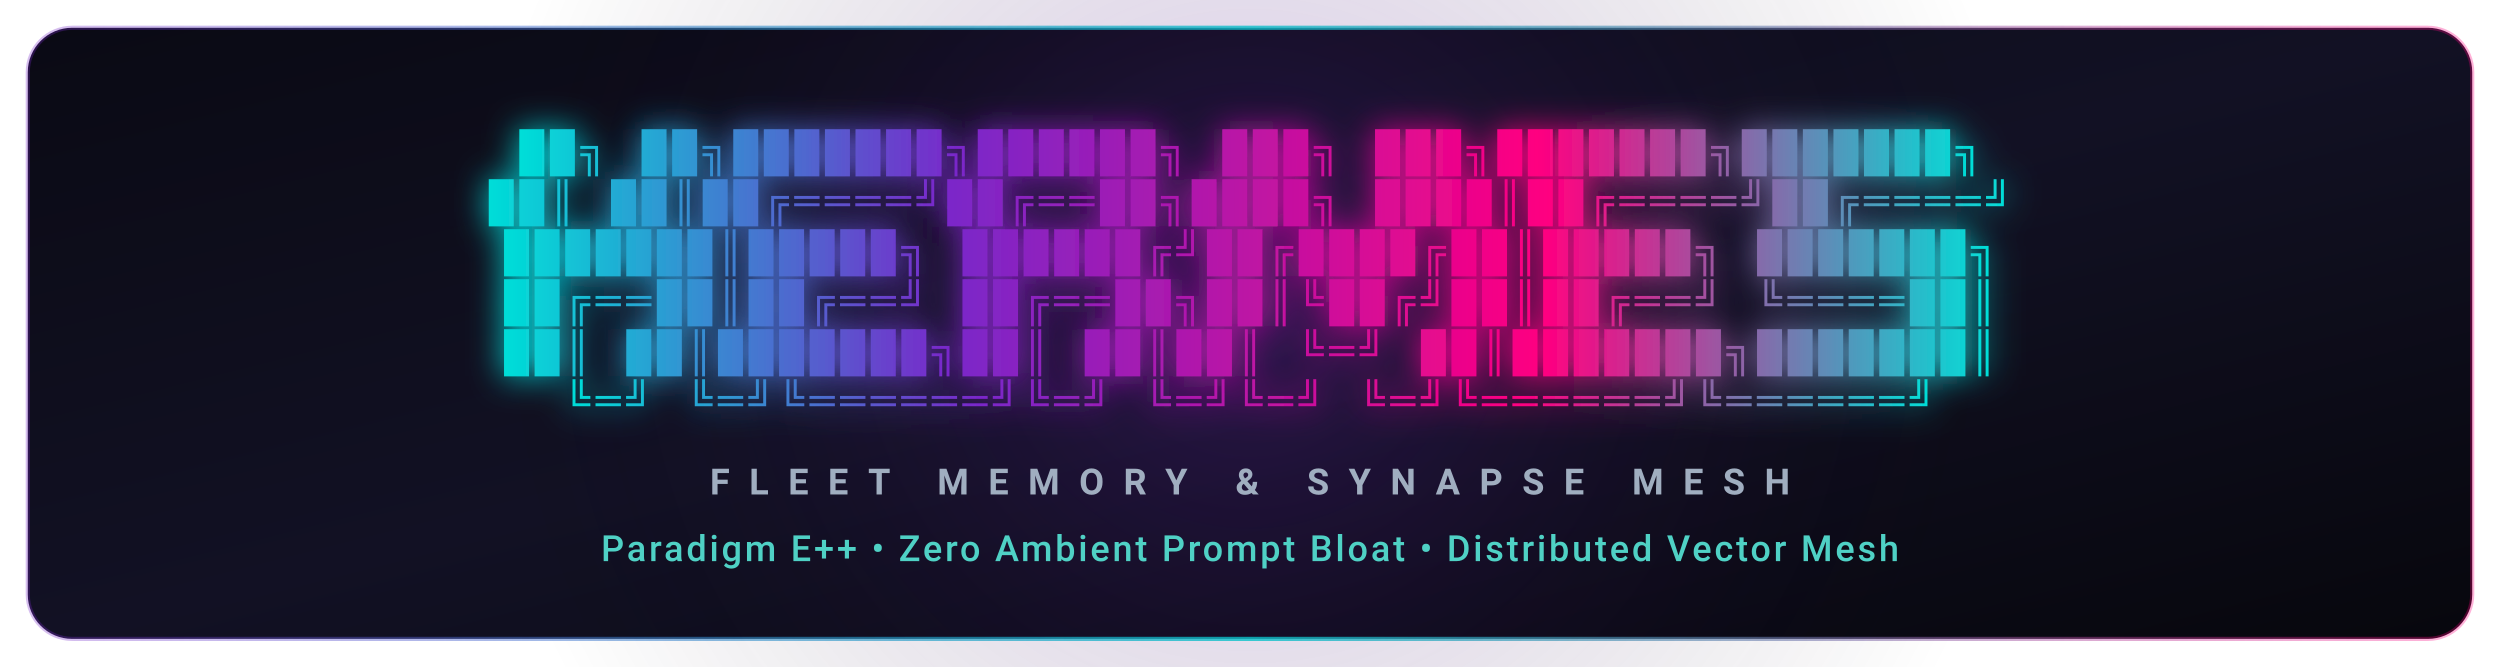
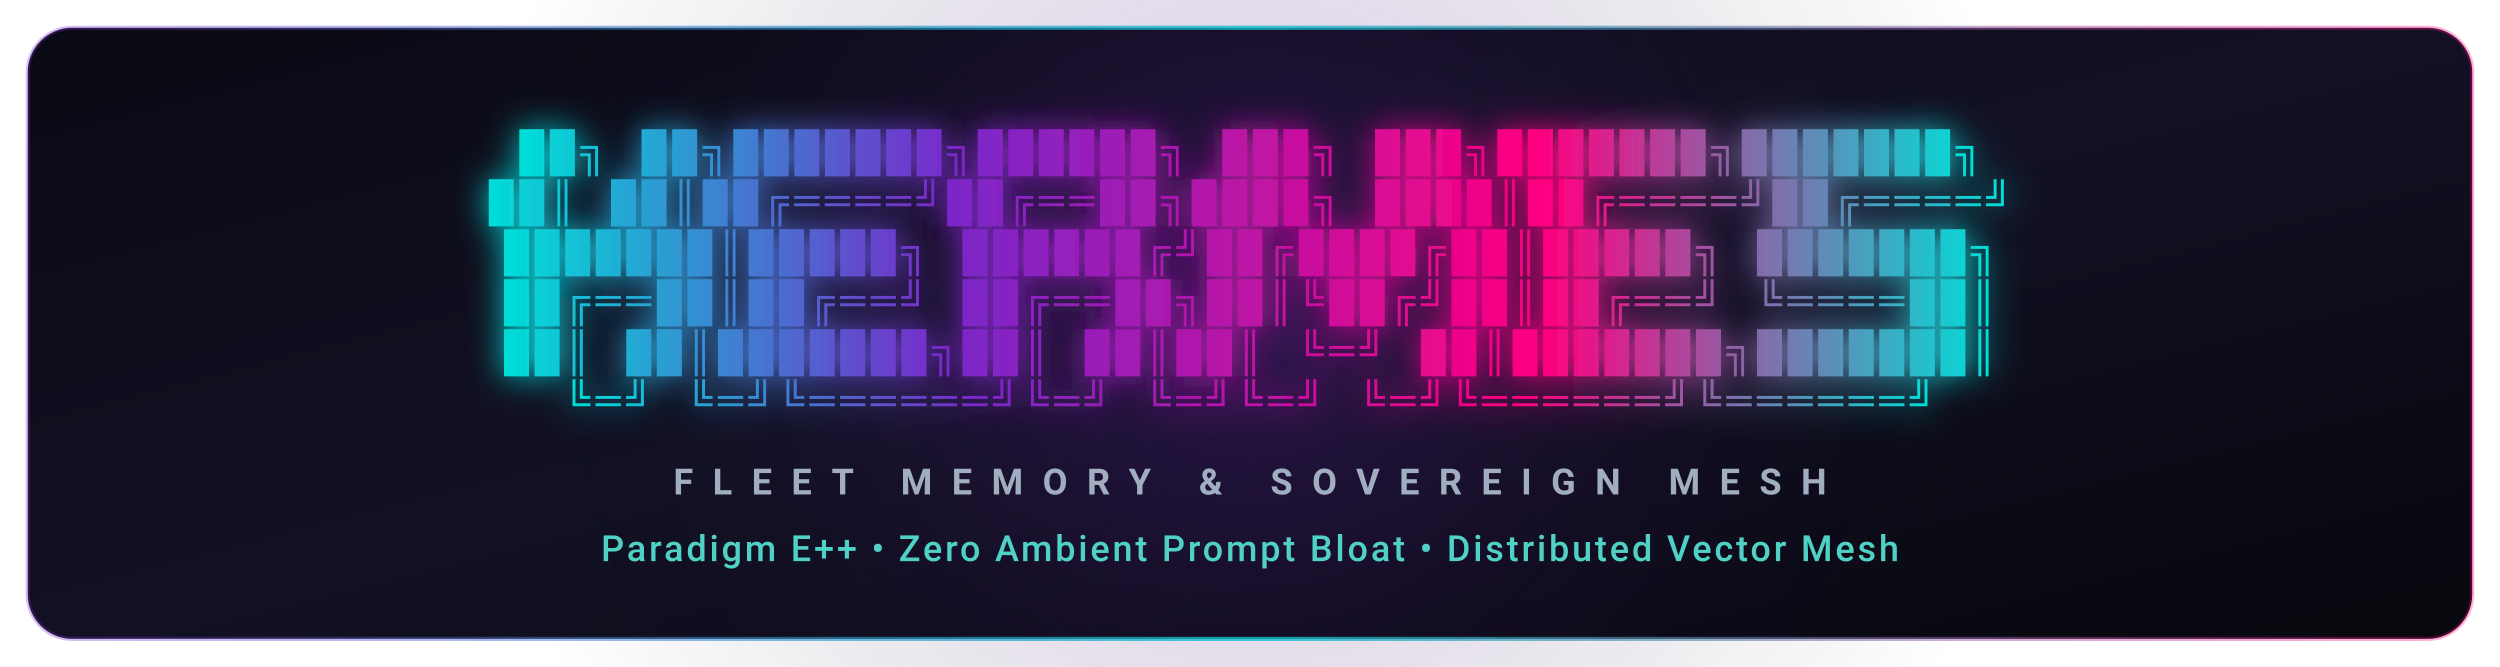
<svg xmlns="http://www.w3.org/2000/svg" viewBox="0 0 900 240" width="100%" height="100%">
  <defs>
    <linearGradient id="bgGrad" x1="0%" y1="0%" x2="100%" y2="100%">
      <stop offset="0%" stop-color="#0a0a14" />
      <stop offset="50%" stop-color="#121124" />
      <stop offset="100%" stop-color="#07070d" />
    </linearGradient>
    <linearGradient id="borderGrad" x1="0%" y1="0%" x2="100%" y2="0%">
      <stop offset="0%" stop-color="#7928ca" stop-opacity="0.3" />
      <stop offset="50%" stop-color="#00dfd8" stop-opacity="0.8" />
      <stop offset="100%" stop-color="#ff0080" stop-opacity="0.3" />
    </linearGradient>
    <linearGradient id="neonText" x1="0%" y1="0%" x2="100%" y2="0%">
      <stop offset="0%" stop-color="#00dfd8" />
      <stop offset="30%" stop-color="#7928ca" />
      <stop offset="70%" stop-color="#ff0080" />
      <stop offset="100%" stop-color="#00dfd8" />
    </linearGradient>
    <filter id="glow" x="-20%" y="-20%" width="140%" height="140%">
      <feGaussianBlur stdDeviation="6" result="blur" />
      <feComposite in="SourceGraphic" in2="blur" operator="over" />
    </filter>
    <radialGradient id="meshCenter" cx="50%" cy="50%" r="50%">
      <stop offset="0%" stop-color="#7928ca" stop-opacity="0.25" />
      <stop offset="100%" stop-color="#000000" stop-opacity="0" />
    </radialGradient>
  </defs>
  <style>
    .ascii {
      font-family: 'Courier New', 'SF Mono', Consolas, Monaco, monospace;
      font-size: 15px;
      font-weight: 900;
      fill: url(#neonText);
      text-anchor: middle;
      dominant-baseline: central;
      letter-spacing: 2px;
    }
    .subtext {
      font-family: -apple-system, BlinkMacSystemFont, 'Segoe UI', Roboto, 'Inter', sans-serif;
      font-size: 13px;
      font-weight: 700;
      fill: #a0aec0;
      letter-spacing: 7px;
      text-anchor: middle;
      text-transform: uppercase;
    }
    .tagline {
      font-family: -apple-system, BlinkMacSystemFont, 'Segoe UI', Roboto, 'Inter', sans-serif;
      font-size: 13px;
      font-weight: 500;
      fill: #4fd1c5;
      text-anchor: middle;
      letter-spacing: 1px;
    }
  </style>
  <rect x="10" y="10" width="880" height="220" rx="16" fill="url(#bgGrad)" stroke="url(#borderGrad)" stroke-width="1.5" />
  <circle cx="450" cy="110" r="280" fill="url(#meshCenter)" />
  <g filter="url(#glow)">
    <text x="450" y="55" class="ascii">██╗  ██╗███████╗██████╗ ███╗   ███╗███████╗███████╗</text>
    <text x="450" y="73" class="ascii">██║  ██║██╔════╝██╔══██╗████╗ ████║██╔════╝██╔════╝</text>
    <text x="450" y="91" class="ascii">███████║█████╗  ██████╔╝██╔████╔██║█████╗  ███████╗</text>
    <text x="450" y="109" class="ascii">██╔══██║██╔══╝  ██╔══██╗██║╚██╔╝██║██╔══╝  ╚════██║</text>
    <text x="450" y="127" class="ascii">██║  ██║███████╗██║  ██║██║ ╚═╝ ██║███████╗███████║</text>
    <text x="450" y="145" class="ascii">╚═╝  ╚═╝╚══════╝╚═╝  ╚═╝╚═╝     ╚═╝╚══════╝╚══════╝</text>
  </g>
-   <text x="450" y="178" class="subtext">FLEET MEMORY &amp; SYNAPSE MESH</text>
+   <text x="450" y="178" class="subtext">FLEET MEMORY &amp; SOVEREIGN MESH</text>
  <text x="450" y="202" class="tagline">Paradigm E++ • Zero Ambient Prompt Bloat • Distributed Vector Mesh</text>
</svg>
